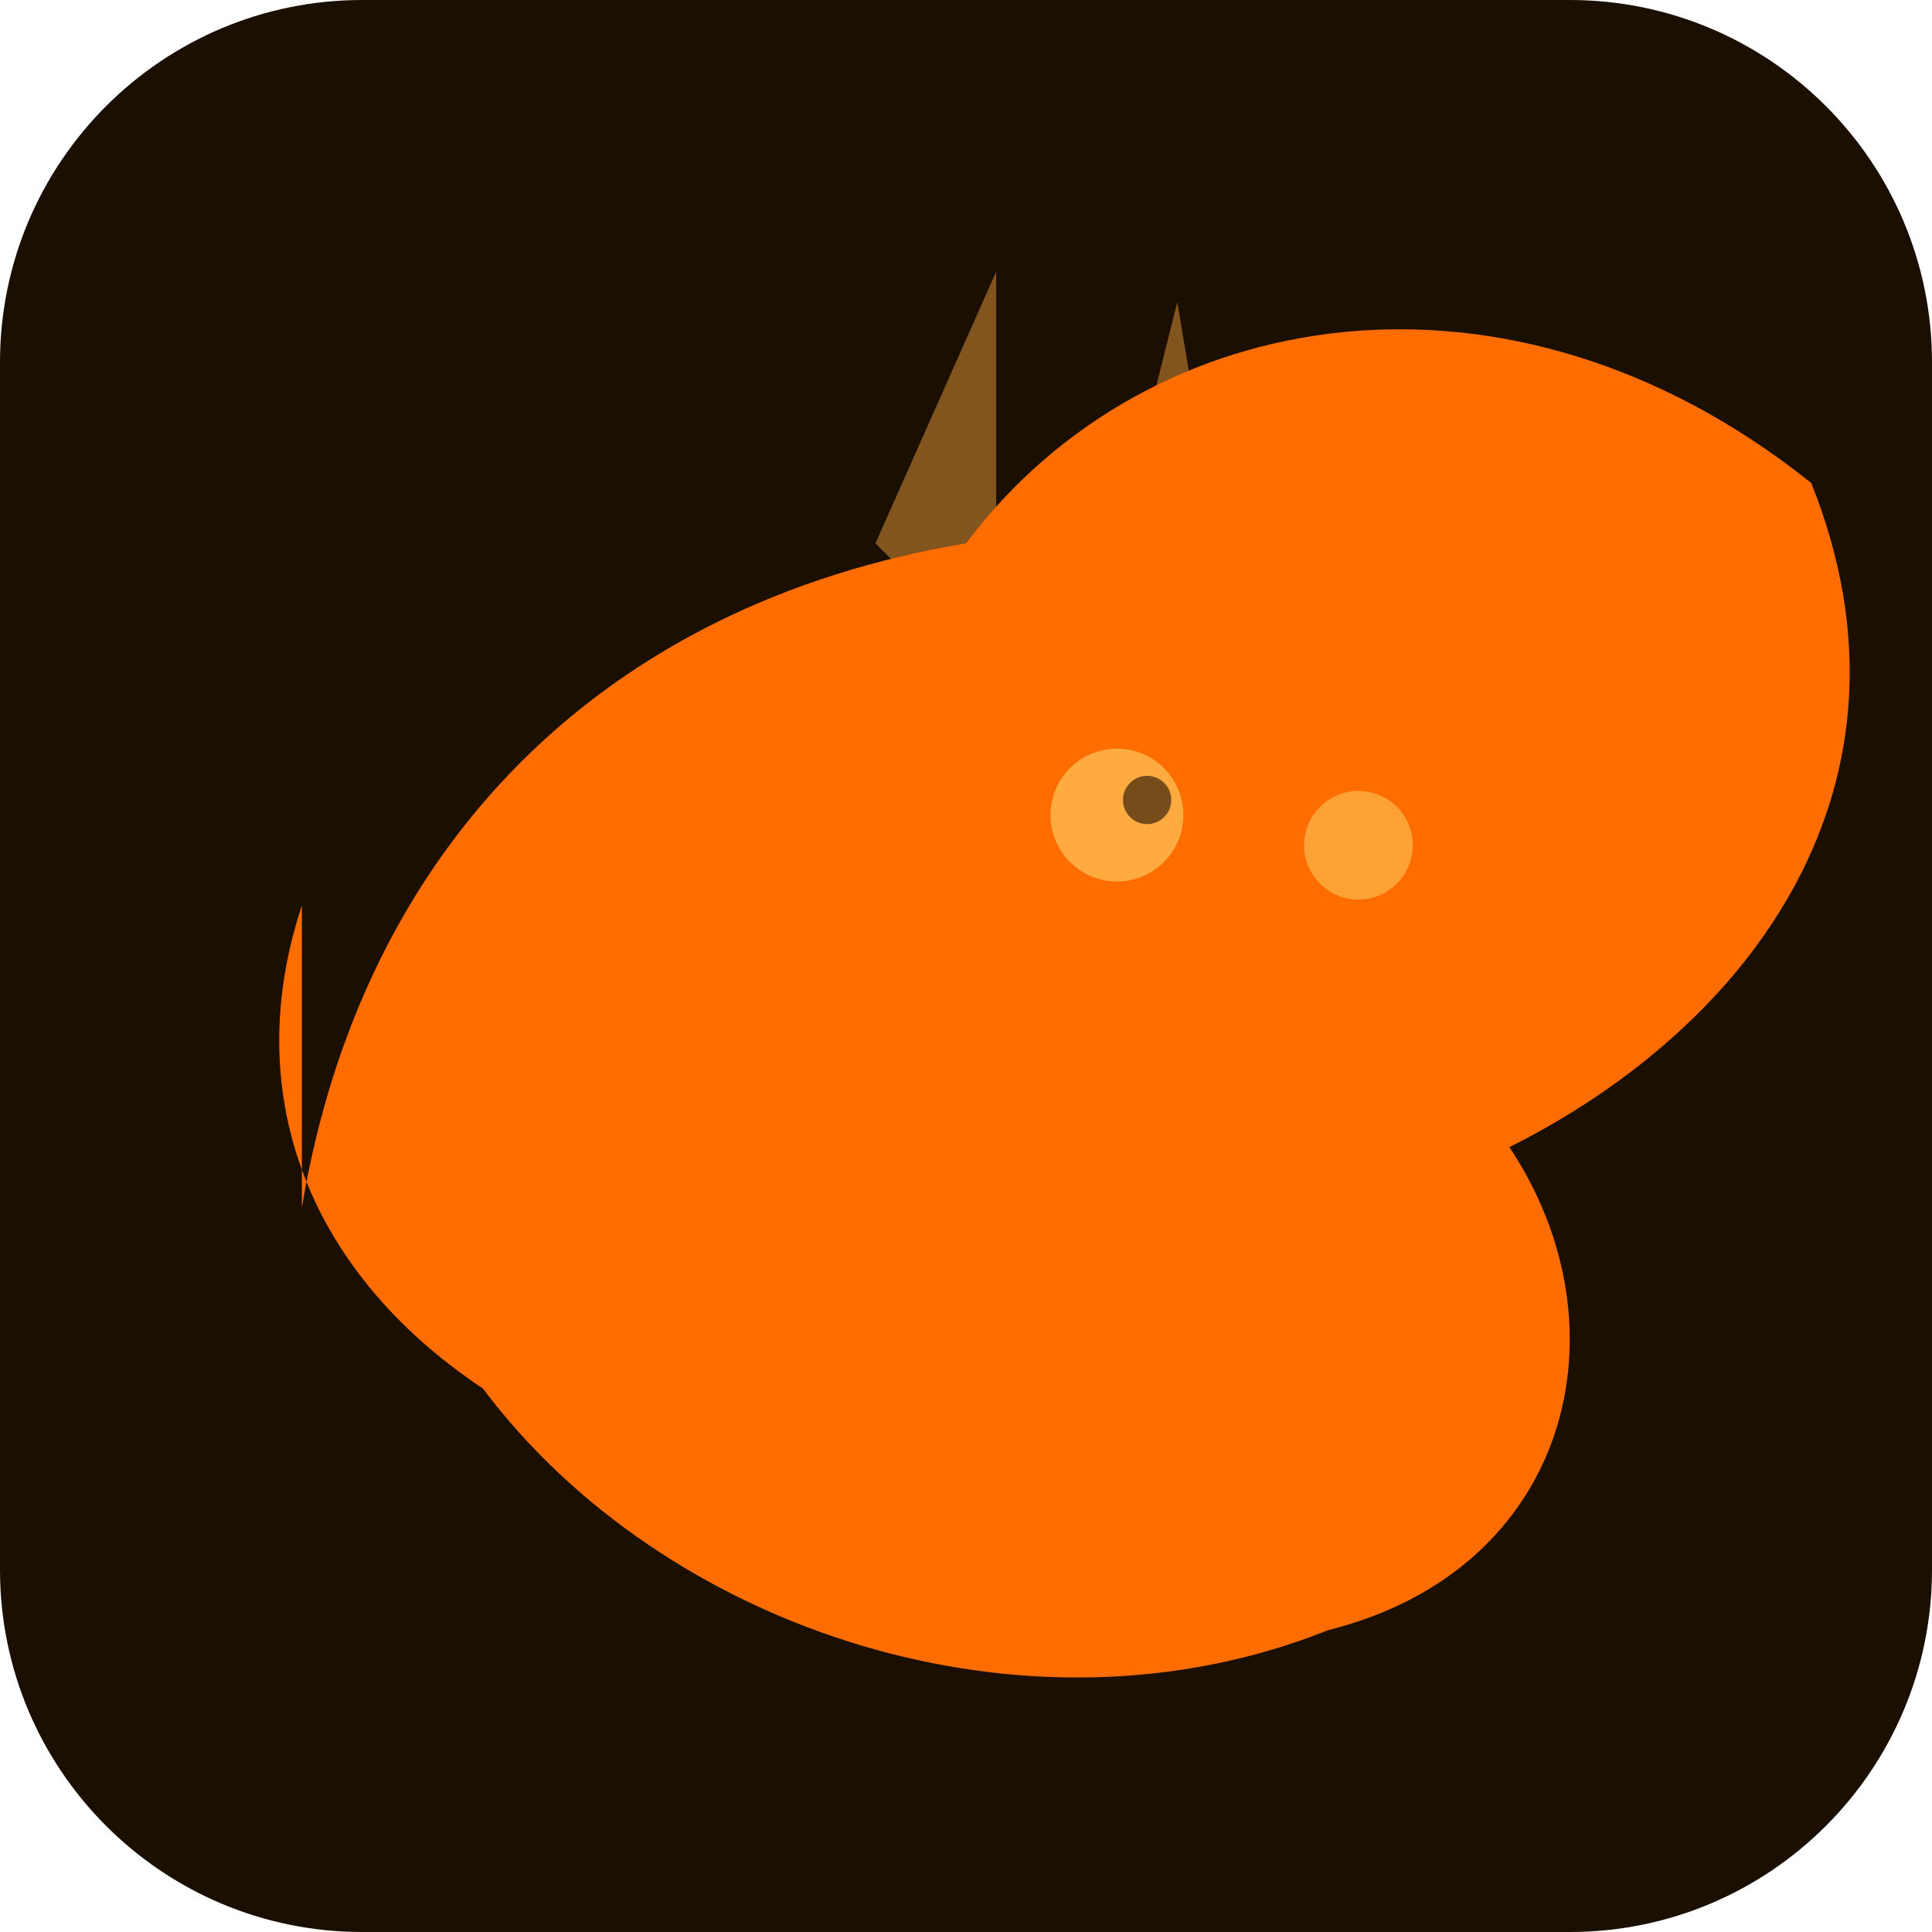
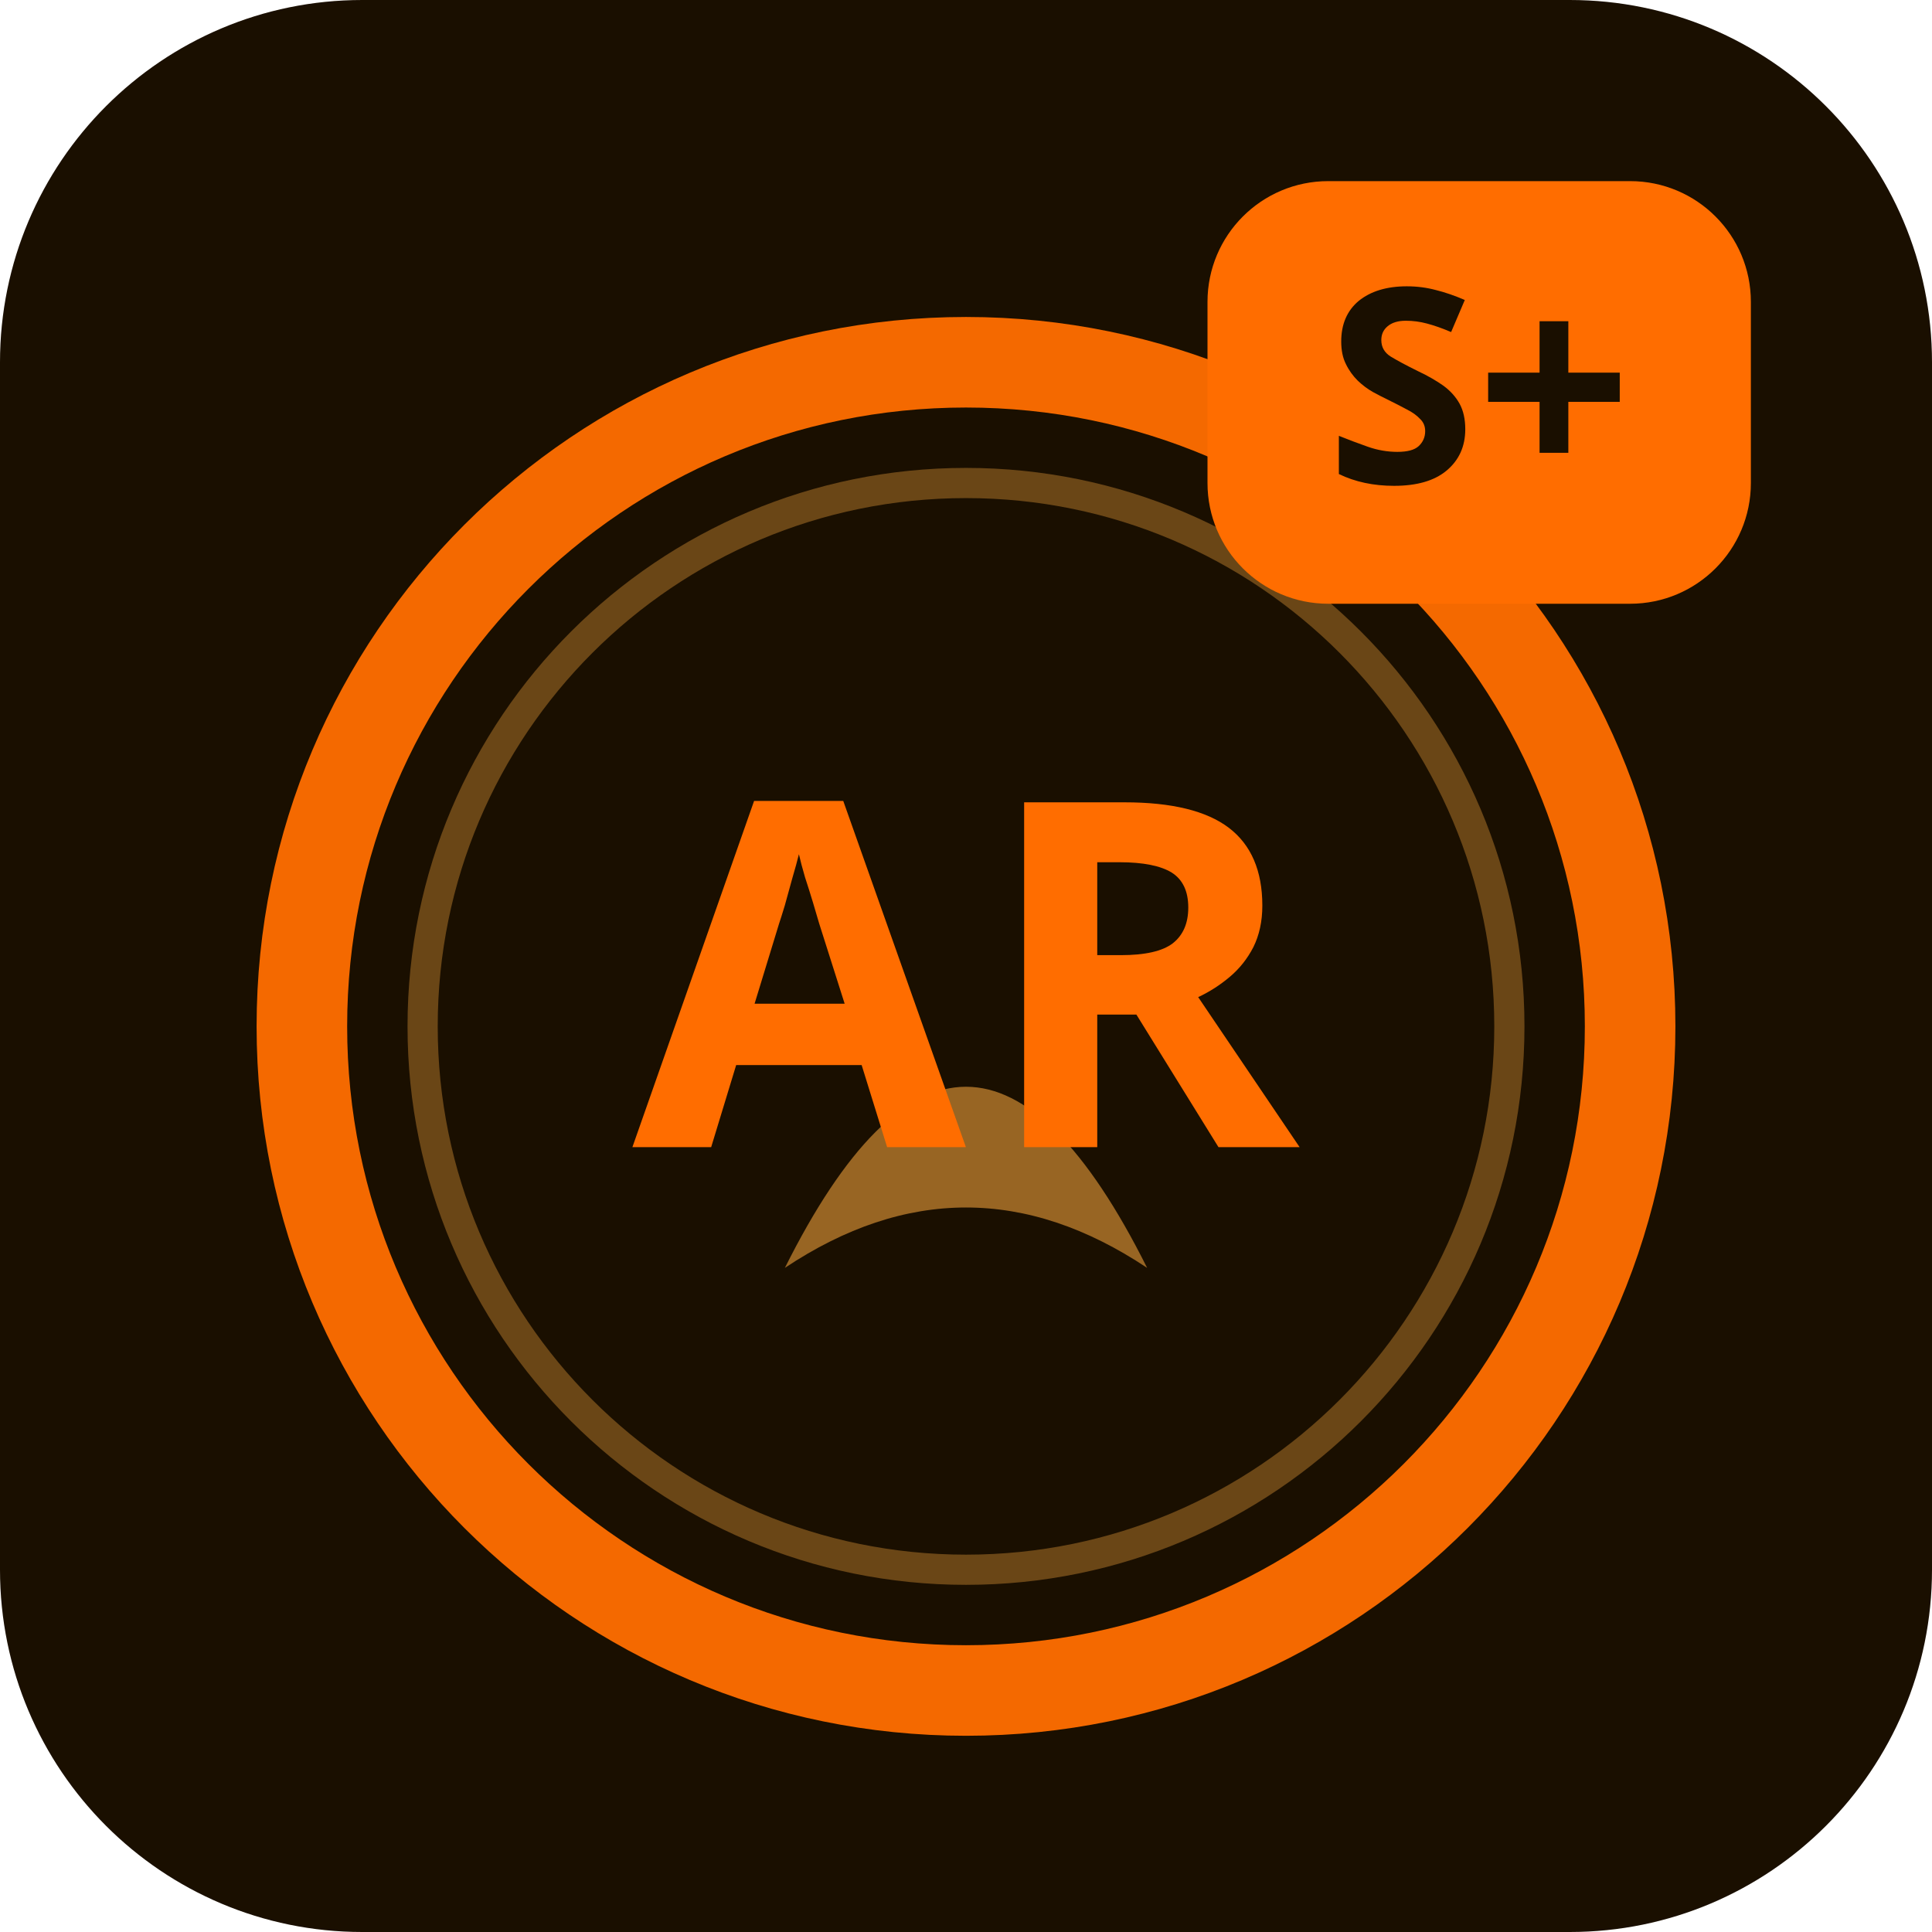
<svg xmlns="http://www.w3.org/2000/svg" viewBox="0 0 64 64" role="img" aria-label="Armaedron">
  <rect width="64" height="64" rx="12" fill="#1a0f00" />
-   <path fill="#ffab40" opacity="0.45" d="M29 18 L33 9 L33 22 Z" />
-   <path fill="#ffab40" opacity="0.45" d="M37 18 L39 10 L41 22 Z" />
-   <path fill="#ff6d00" d="M10 40c2-12 10-20 22-22 6-8 18-10 28-2 4 10-2 18-10 22 4 6 2 14-6 16-10 4-22 0-28-8-6-4-8-10-6-16z" />
-   <path fill="#ff6d00" opacity="0.55" d="M18 44c4 4 10 6 16 4 4-2 6-6 4-10-6 2-12 2-20 6z" />
-   <circle cx="37" cy="27" r="2.2" fill="#ffab40" />
-   <circle cx="45" cy="28" r="1.8" fill="#ffab40" opacity="0.85" />
-   <circle cx="38" cy="26.5" r="0.8" fill="#1a0f00" opacity="0.6" />
+   <circle cx="32" cy="34" r="22" fill="none" stroke="#ff6d00" stroke-width="3" opacity="0.95" />
+   <circle cx="32" cy="34" r="18" fill="#1a0f00" stroke="#ffab40" stroke-width="1" opacity="0.35" />
+   <path fill="#ffab40" opacity="0.55" d="M26 42 Q32 30 38 42 Q32 38 26 42" />
+   <text x="32" y="38" text-anchor="middle" font-family="Rajdhani,Segoe UI,sans-serif" font-size="16" font-weight="700" fill="#ff6d00" letter-spacing="0.5">AR</text>
+   <rect x="40" y="6" width="18" height="14" rx="4" fill="#ff6d00" />
+   <text x="49.0" y="16" text-anchor="middle" font-family="Rajdhani,Segoe UI,sans-serif" font-size="9" font-weight="700" fill="#1a0f00">S+</text>
</svg>
